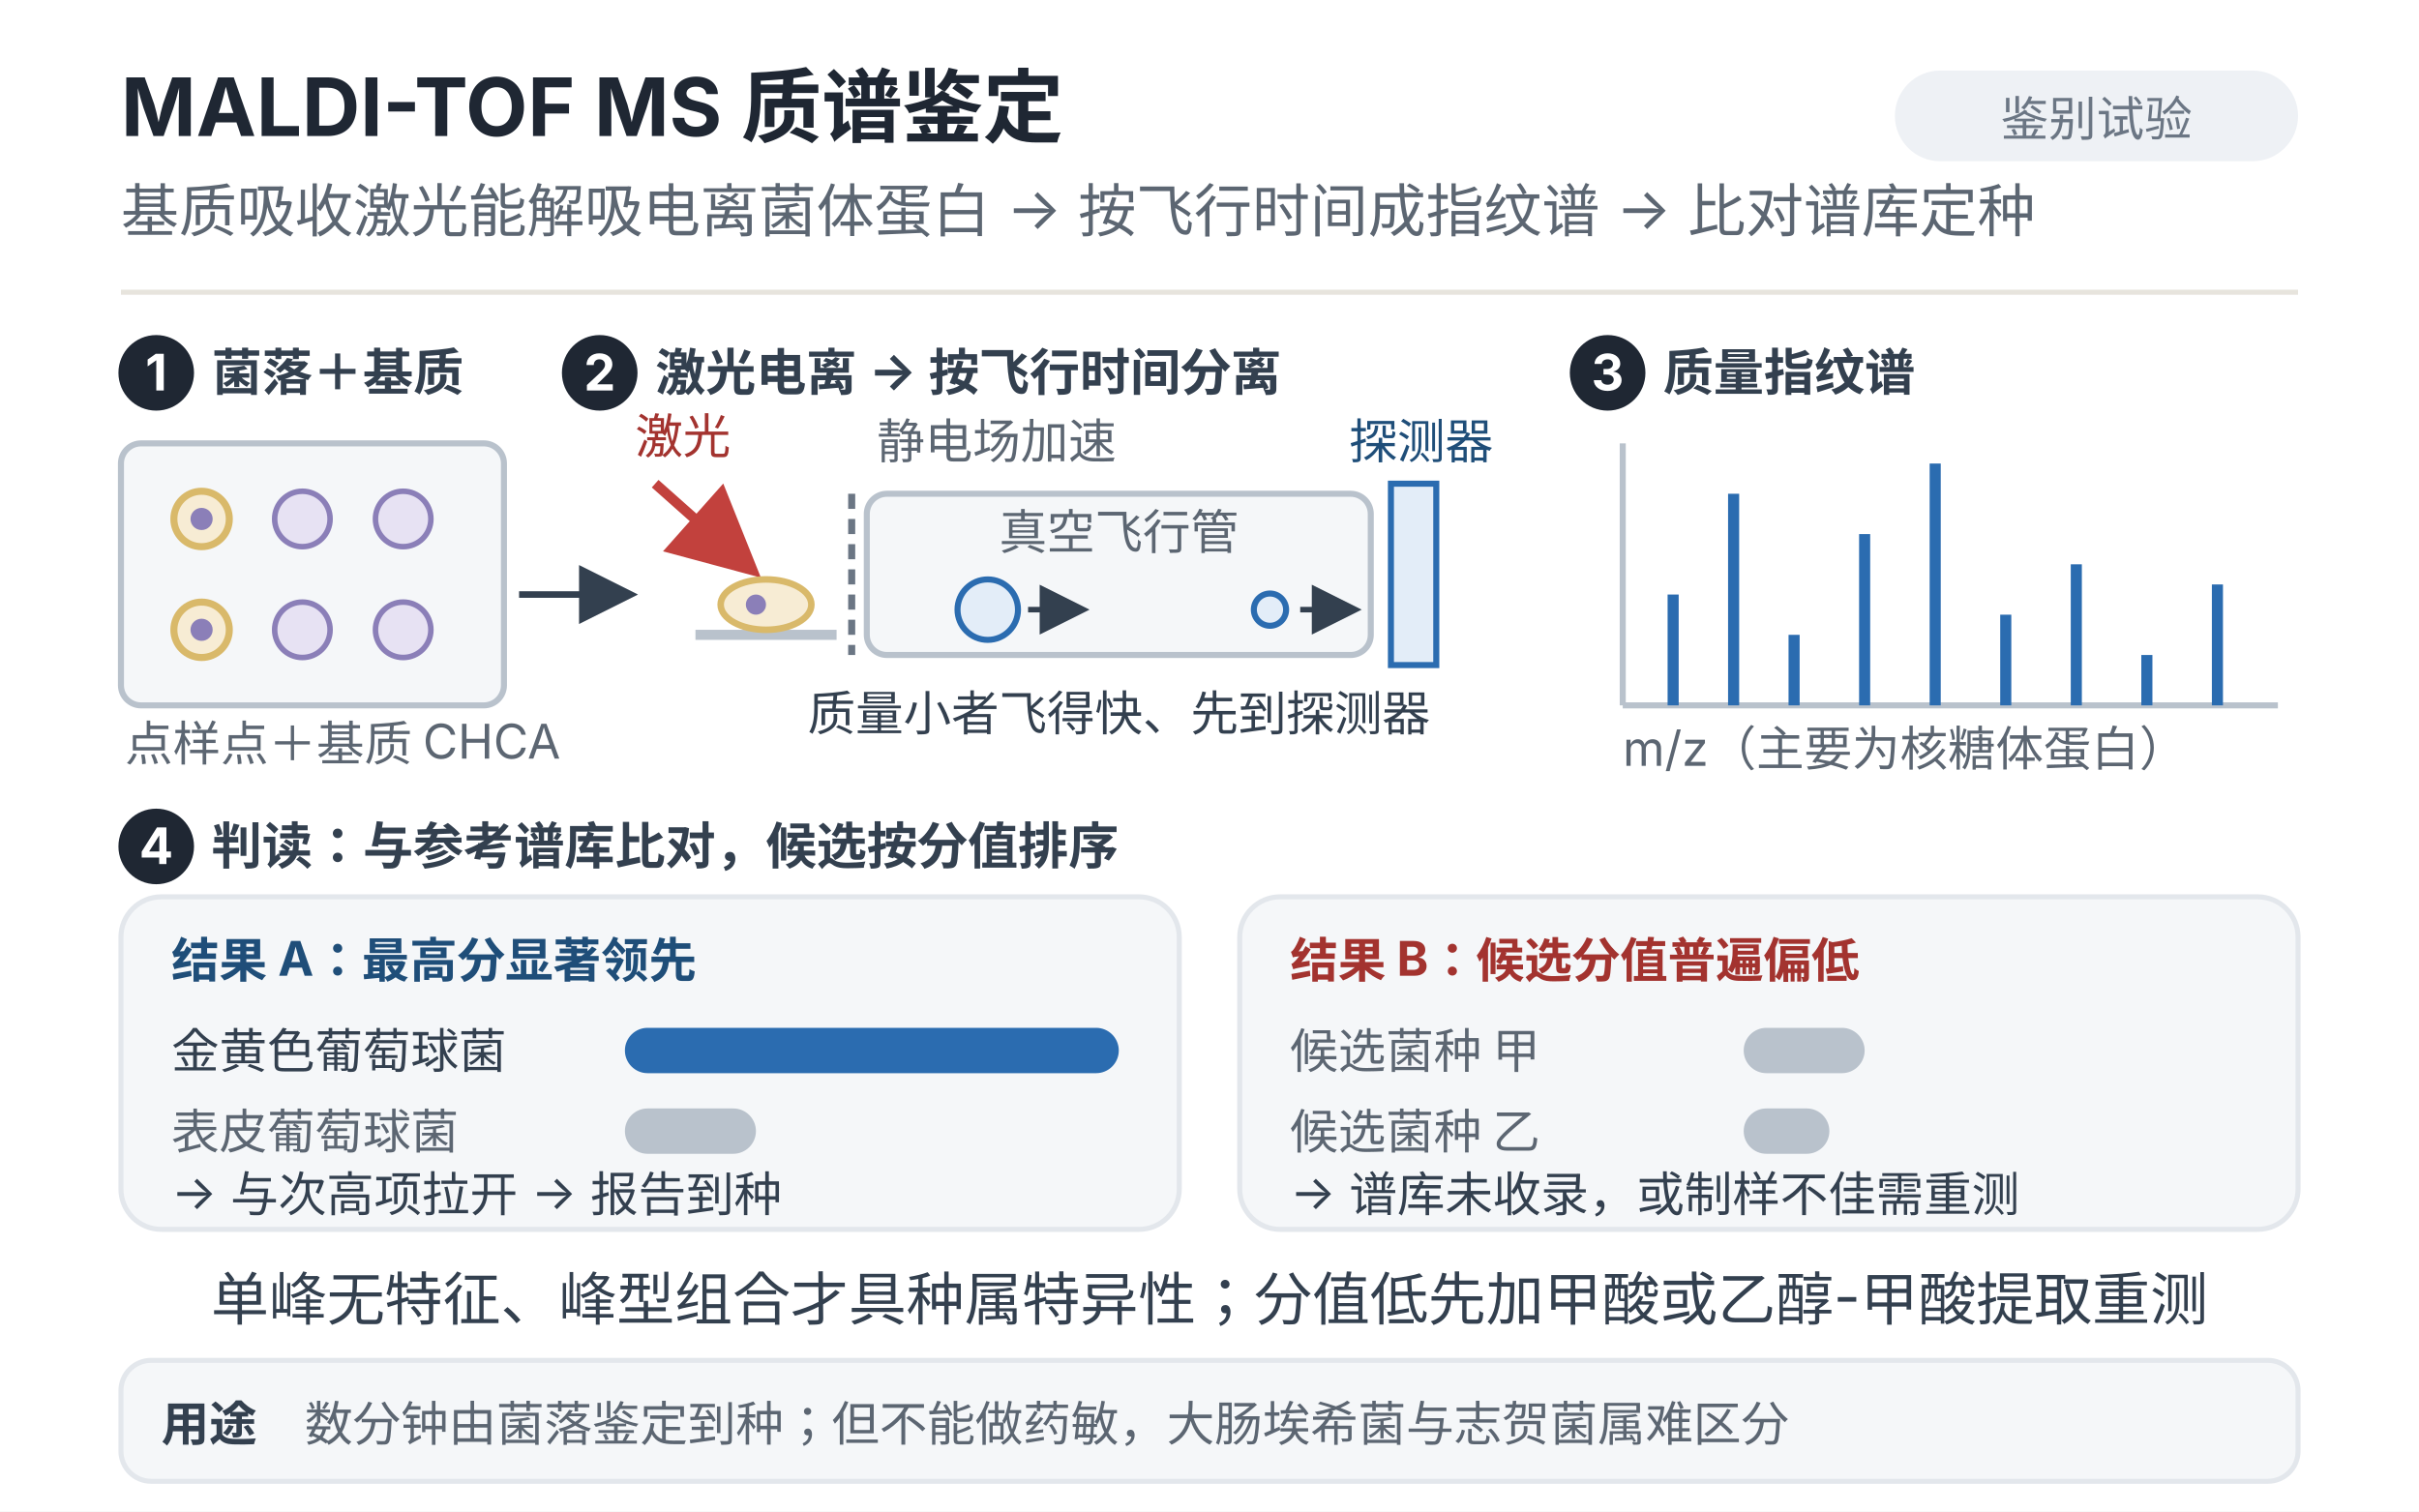
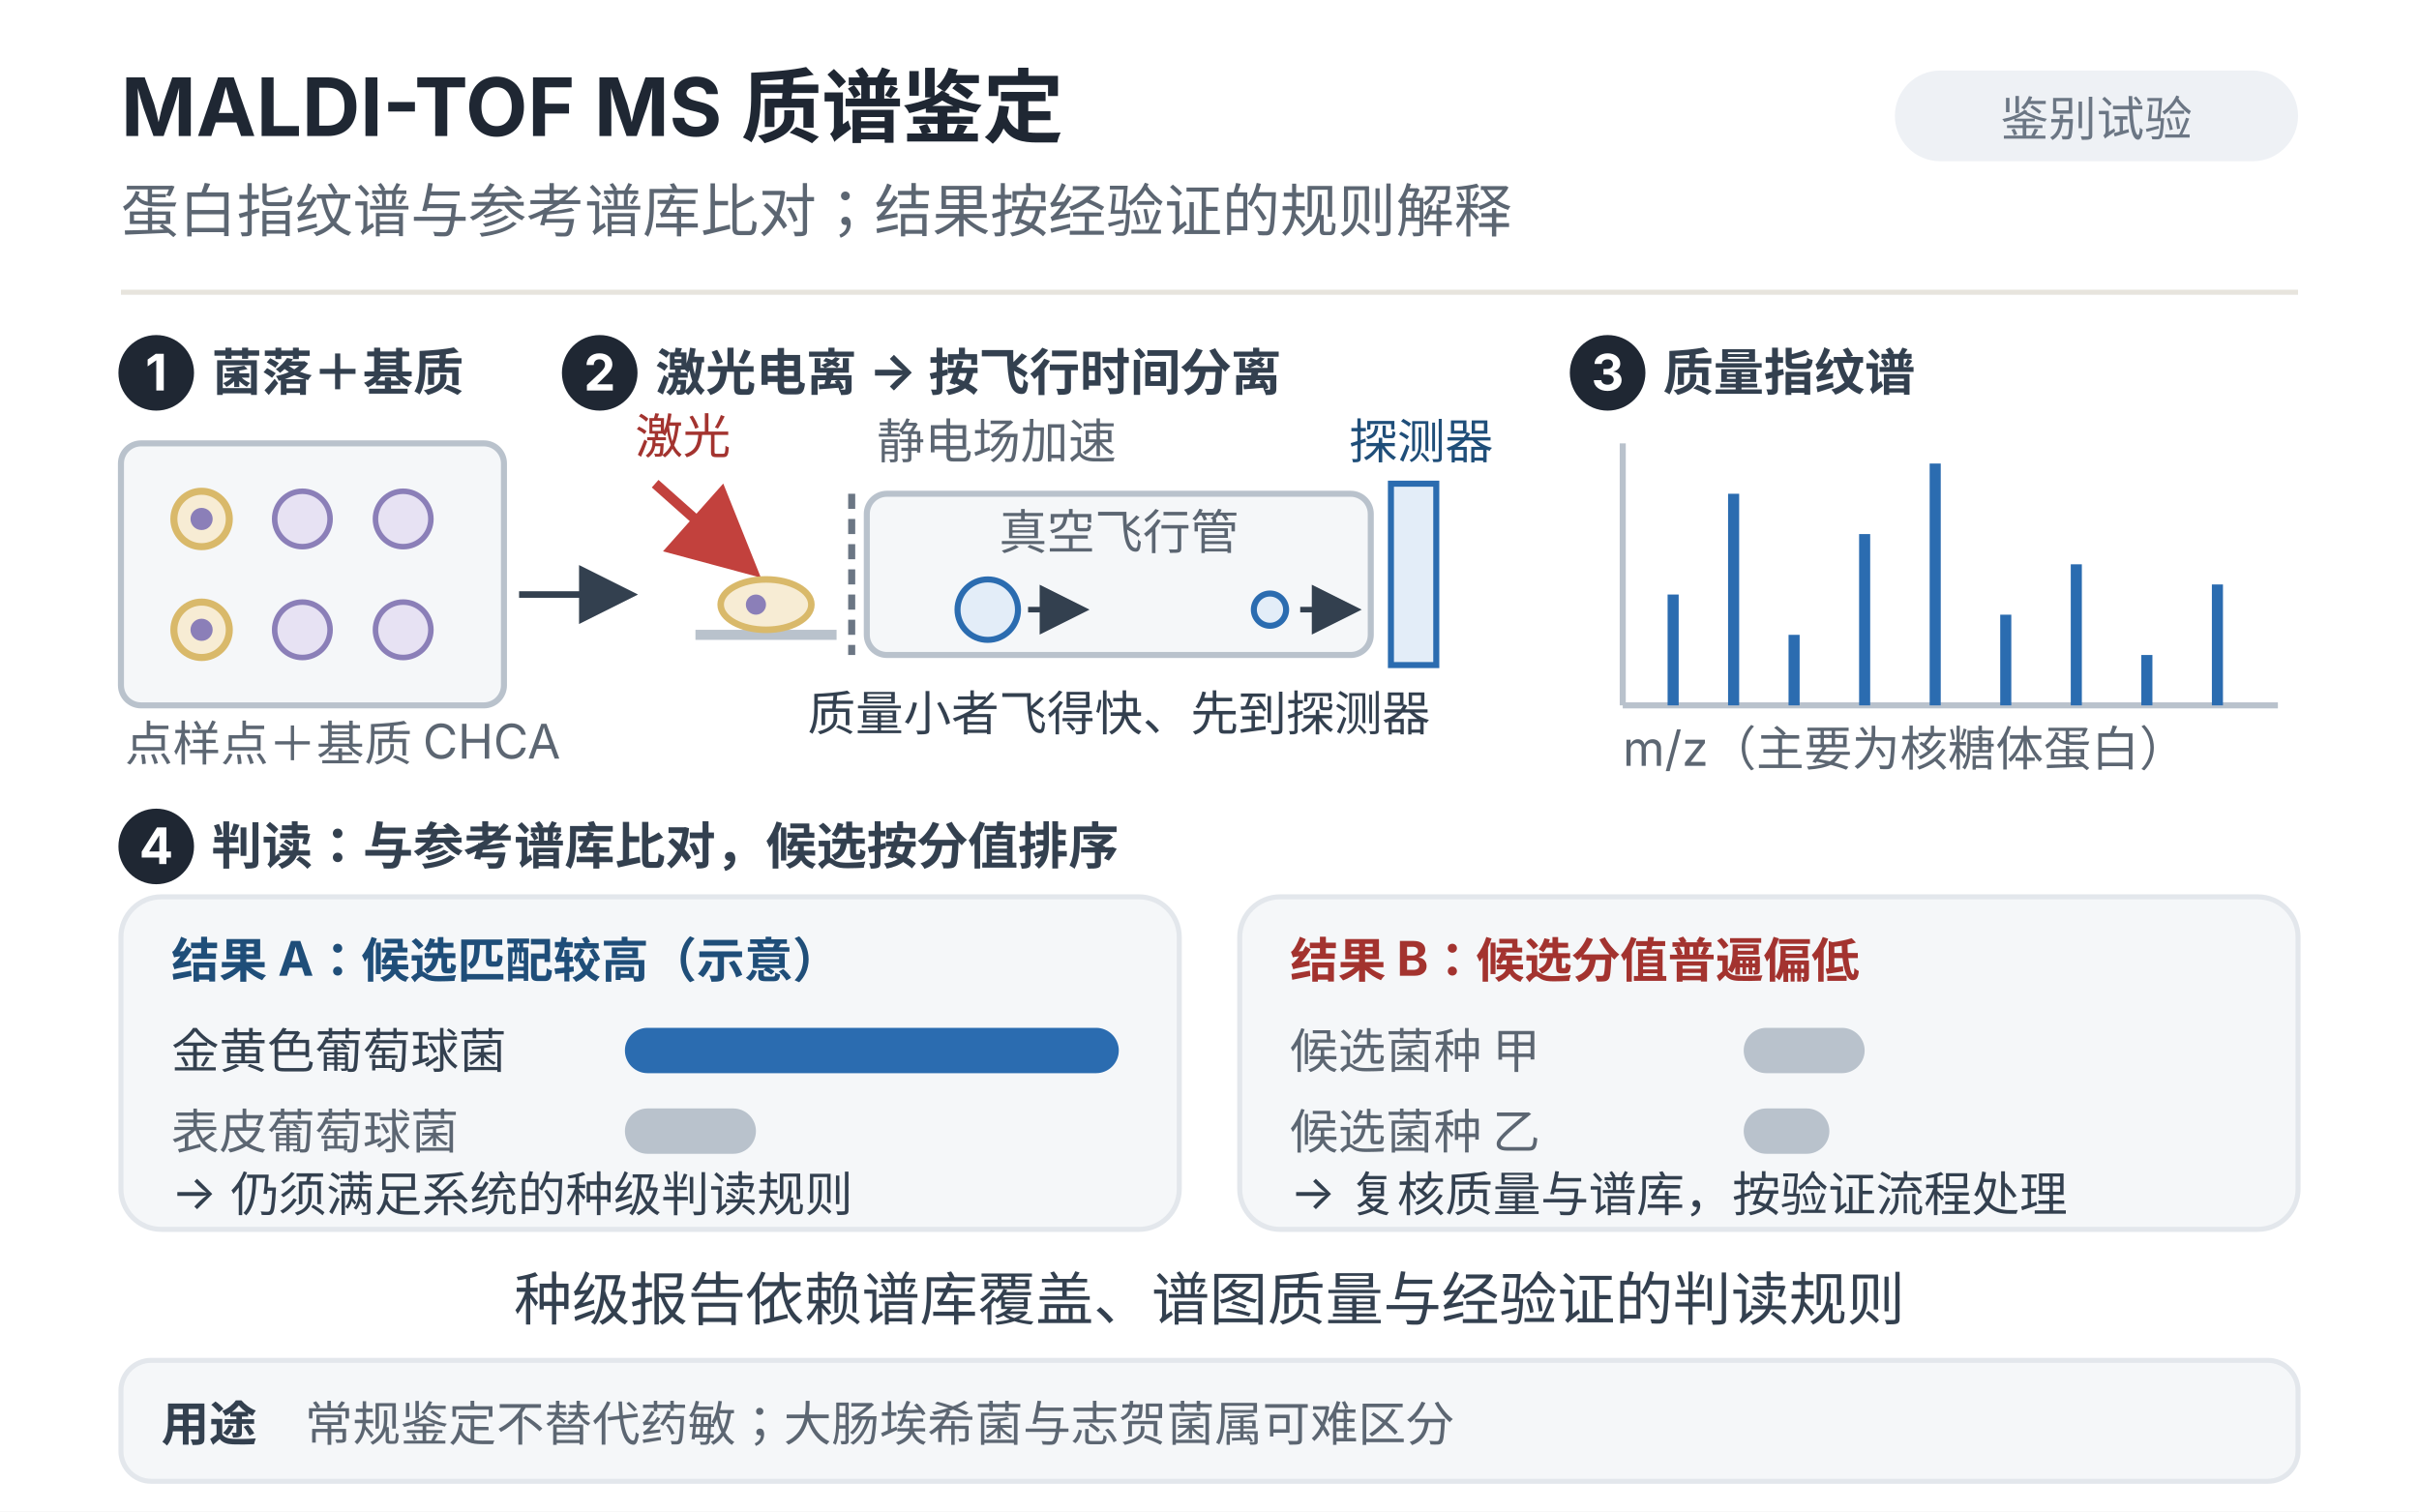
<svg xmlns="http://www.w3.org/2000/svg" viewBox="0 0 480 300" role="img" font-family="-apple-system,'PingFang SC','Microsoft YaHei',sans-serif">
  <defs>
    <marker id="arr" markerWidth="9" markerHeight="9" refX="7" refY="4.5" orient="auto">
      <path d="M0,0 L9,4.5 L0,9 z" fill="#33404f" />
    </marker>
    <marker id="las" markerWidth="9" markerHeight="9" refX="7" refY="4.5" orient="auto">
      <path d="M0,0 L9,4.5 L0,9 z" fill="#c2413d" />
    </marker>
  </defs>
  <rect width="480" height="300" fill="#ffffff" />
  <text x="24" y="27" font-size="16" font-weight="700" fill="#1f2733">MALDI-TOF MS 质谱鉴定</text>
  <rect x="376" y="14" width="80" height="18" rx="9" fill="#eef1f5" />
  <text x="416" y="27" text-anchor="middle" font-size="9.5" fill="#6b7684">鉴别试验</text>
-   <text x="24" y="46" font-size="11.5" fill="#5c6672">基质吸收激光能解吸电离菌体蛋白 → 按飞行时间成指纹谱 → 比对谱库定种</text>
+   <text x="24" y="46" font-size="11.5" fill="#5c6672">蛋白指纹谱与参考谱库比对；结果按经验证的规则解释</text>
  <line x1="24" y1="58" x2="456" y2="58" stroke="#e7e4dd" />
  <circle cx="31" cy="74" r="7.5" fill="#1f2733" />
  <text x="31" y="77.5" text-anchor="middle" font-size="10" font-weight="700" fill="#ffffff">1</text>
  <text x="42" y="77.5" font-size="10" font-weight="700" fill="#33404f">菌落＋基质</text>
  <rect x="24" y="88" width="76" height="52" rx="4" fill="#f5f7f9" stroke="#b9c2cc" stroke-width="1.2" />
  <g fill="#e7e2f3" stroke="#8b7fb8" stroke-width="1.1">
    <circle cx="60" cy="103" r="5.5" />
    <circle cx="80" cy="103" r="5.5" />
    <circle cx="60" cy="125" r="5.5" />
    <circle cx="80" cy="125" r="5.5" />
  </g>
  <circle cx="40" cy="103" r="5.5" fill="#f7ecd4" stroke="#d9b96a" stroke-width="1.4" />
  <circle cx="40" cy="103" r="2.2" fill="#8b7fb8" />
  <circle cx="40" cy="125" r="5.5" fill="#f7ecd4" stroke="#d9b96a" stroke-width="1.4" />
  <circle cx="40" cy="125" r="2.2" fill="#8b7fb8" />
  <text x="68" y="151" text-anchor="middle" font-size="9.5" fill="#5c6672">点样点＋基质 CHCA</text>
  <line x1="103" y1="118" x2="124" y2="118" stroke="#33404f" stroke-width="1.3" marker-end="url(#arr)" />
  <circle cx="119" cy="74" r="7.5" fill="#1f2733" />
  <text x="119" y="77.5" text-anchor="middle" font-size="10" font-weight="700" fill="#ffffff">2</text>
  <text x="130" y="77.5" font-size="10" font-weight="700" fill="#33404f">激光电离 → 按飞行时间分离</text>
  <line x1="130" y1="96" x2="148" y2="112" stroke="#c2413d" stroke-width="2" marker-end="url(#las)" />
  <text x="126" y="90" font-size="9.5" fill="#a3332f">激光</text>
  <line x1="138" y1="126" x2="166" y2="126" stroke="#b9c2cc" stroke-width="2" />
  <ellipse cx="152" cy="120" rx="9" ry="5" fill="#f7ecd4" stroke="#d9b96a" stroke-width="1.3" />
  <circle cx="150" cy="120" r="2" fill="#8b7fb8" />
  <line x1="169" y1="98" x2="169" y2="130" stroke="#6b7684" stroke-width="1.4" stroke-dasharray="3,2" />
  <text x="174" y="91" font-size="9.5" fill="#5c6672">静电场加速</text>
  <rect x="172" y="98" width="100" height="32" rx="4" fill="#f5f7f9" stroke="#b9c2cc" stroke-width="1.2" />
  <text x="222" y="109" text-anchor="middle" font-size="9.5" fill="#5c6672">真空飞行管</text>
  <circle cx="196" cy="121" r="6" fill="#e3edf8" stroke="#2b6cb0" stroke-width="1.2" />
  <circle cx="252" cy="121" r="3.2" fill="#e3edf8" stroke="#2b6cb0" stroke-width="1.2" />
  <g stroke="#33404f" stroke-width="1.1">
    <line x1="204" y1="121" x2="214" y2="121" marker-end="url(#arr)" />
    <line x1="258" y1="121" x2="268" y2="121" marker-end="url(#arr)" />
  </g>
  <rect x="276" y="96" width="9" height="36" fill="#e3edf8" stroke="#2b6cb0" stroke-width="1.2" />
  <text x="282" y="91" text-anchor="middle" font-size="9.5" fill="#1f4e79">探测器</text>
  <text x="222" y="145" text-anchor="middle" font-size="9.5" fill="#33404f">质量小者飞得快、先到探测器</text>
  <circle cx="319" cy="74" r="7.5" fill="#1f2733" />
  <text x="319" y="77.5" text-anchor="middle" font-size="10" font-weight="700" fill="#ffffff">3</text>
  <text x="330" y="77.5" font-size="10" font-weight="700" fill="#33404f">质量指纹谱</text>
  <line x1="322" y1="88" x2="322" y2="140" stroke="#b9c2cc" stroke-width="1.2" />
  <line x1="322" y1="140" x2="452" y2="140" stroke="#b9c2cc" stroke-width="1.2" />
  <g stroke="#2b6cb0" stroke-width="2.2">
    <line x1="332" y1="140" x2="332" y2="118" />
    <line x1="344" y1="140" x2="344" y2="98" />
    <line x1="356" y1="140" x2="356" y2="126" />
    <line x1="370" y1="140" x2="370" y2="106" />
    <line x1="384" y1="140" x2="384" y2="92" />
    <line x1="398" y1="140" x2="398" y2="122" />
    <line x1="412" y1="140" x2="412" y2="112" />
    <line x1="426" y1="140" x2="426" y2="130" />
    <line x1="440" y1="140" x2="440" y2="116" />
  </g>
  <text x="322" y="152" font-size="9.5" fill="#5c6672">m/z（主要为核糖体蛋白）</text>
  <circle cx="31" cy="168" r="7.5" fill="#1f2733" />
  <text x="31" y="171.5" text-anchor="middle" font-size="10" font-weight="700" fill="#ffffff">4</text>
  <text x="42" y="171.5" font-size="10" font-weight="700" fill="#33404f">判读：与参考谱库比对，候选按分值排序</text>
  <rect x="24" y="178" width="210" height="66" rx="8" fill="#f5f7f9" stroke="#e3e7ec" />
-   <text x="34" y="194" font-size="9.5" font-weight="700" fill="#1f4e79">结果 A：最高分显著领先</text>
+   <text x="34" y="194" font-size="9.5" font-weight="700" fill="#1f4e79">结果 A：候选匹配较高（示意）</text>
  <text x="34" y="212" font-size="9.5" fill="#33404f">金黄色葡萄球菌</text>
  <rect x="124" y="204" width="98" height="9" rx="4.5" fill="#2b6cb0" />
  <text x="34" y="228" font-size="9.5" fill="#5c6672">表皮葡萄球菌</text>
  <rect x="124" y="220" width="26" height="9" rx="4.5" fill="#b9c2cc" />
-   <text x="34" y="240" font-size="9.5" fill="#33404f">→ 与次高项拉开 → 报告到种</text>
+   <text x="34" y="240" font-size="9.5" fill="#33404f">→ 仍须满足系统的种级判读规则</text>
  <rect x="246" y="178" width="210" height="66" rx="8" fill="#f5f7f9" stroke="#e3e7ec" />
  <text x="256" y="194" font-size="9.5" font-weight="700" fill="#a3332f">结果 B：候选分值普遍偏低</text>
  <text x="256" y="212" font-size="9.5" fill="#5c6672">候选菌种 甲</text>
  <rect x="346" y="204" width="24" height="9" rx="4.5" fill="#b9c2cc" />
  <text x="256" y="228" font-size="9.5" fill="#5c6672">候选菌种 乙</text>
  <rect x="346" y="220" width="17" height="9" rx="4.5" fill="#b9c2cc" />
-   <text x="256" y="240" font-size="9.5" fill="#33404f">→ 谱库未收录，或制样不佳需重测</text>
-   <text x="240" y="262" text-anchor="middle" font-size="11.5" fill="#33404f">单峰无特征、峰型组合才具种属特异性；分值低先加甲酸或乙醇-甲酸提取重测</text>
+   <text x="256" y="240" font-size="9.5" fill="#33404f">→ 复核质量与谱库，按验证流程处理</text>
+   <text x="240" y="262" text-anchor="middle" font-size="11.5" fill="#33404f">种级报告依赖谱库覆盖、谱图质量与经验证的判读规则</text>
  <rect x="24" y="270" width="432" height="24" rx="6" fill="#f5f7f9" stroke="#e3e7ec" />
  <text x="32" y="286" font-size="9.5" fill="#5c6672">
-     <tspan font-weight="700" fill="#33404f">用途</tspan>　数分钟由菌落鉴定到种；但不能做药敏，大肠埃希菌与志贺菌属难区分</text>
+     <tspan font-weight="700" fill="#33404f">用途</tspan>　常规鉴定不替代药敏；大肠埃希菌与志贺菌属可难区分</text>
</svg>
